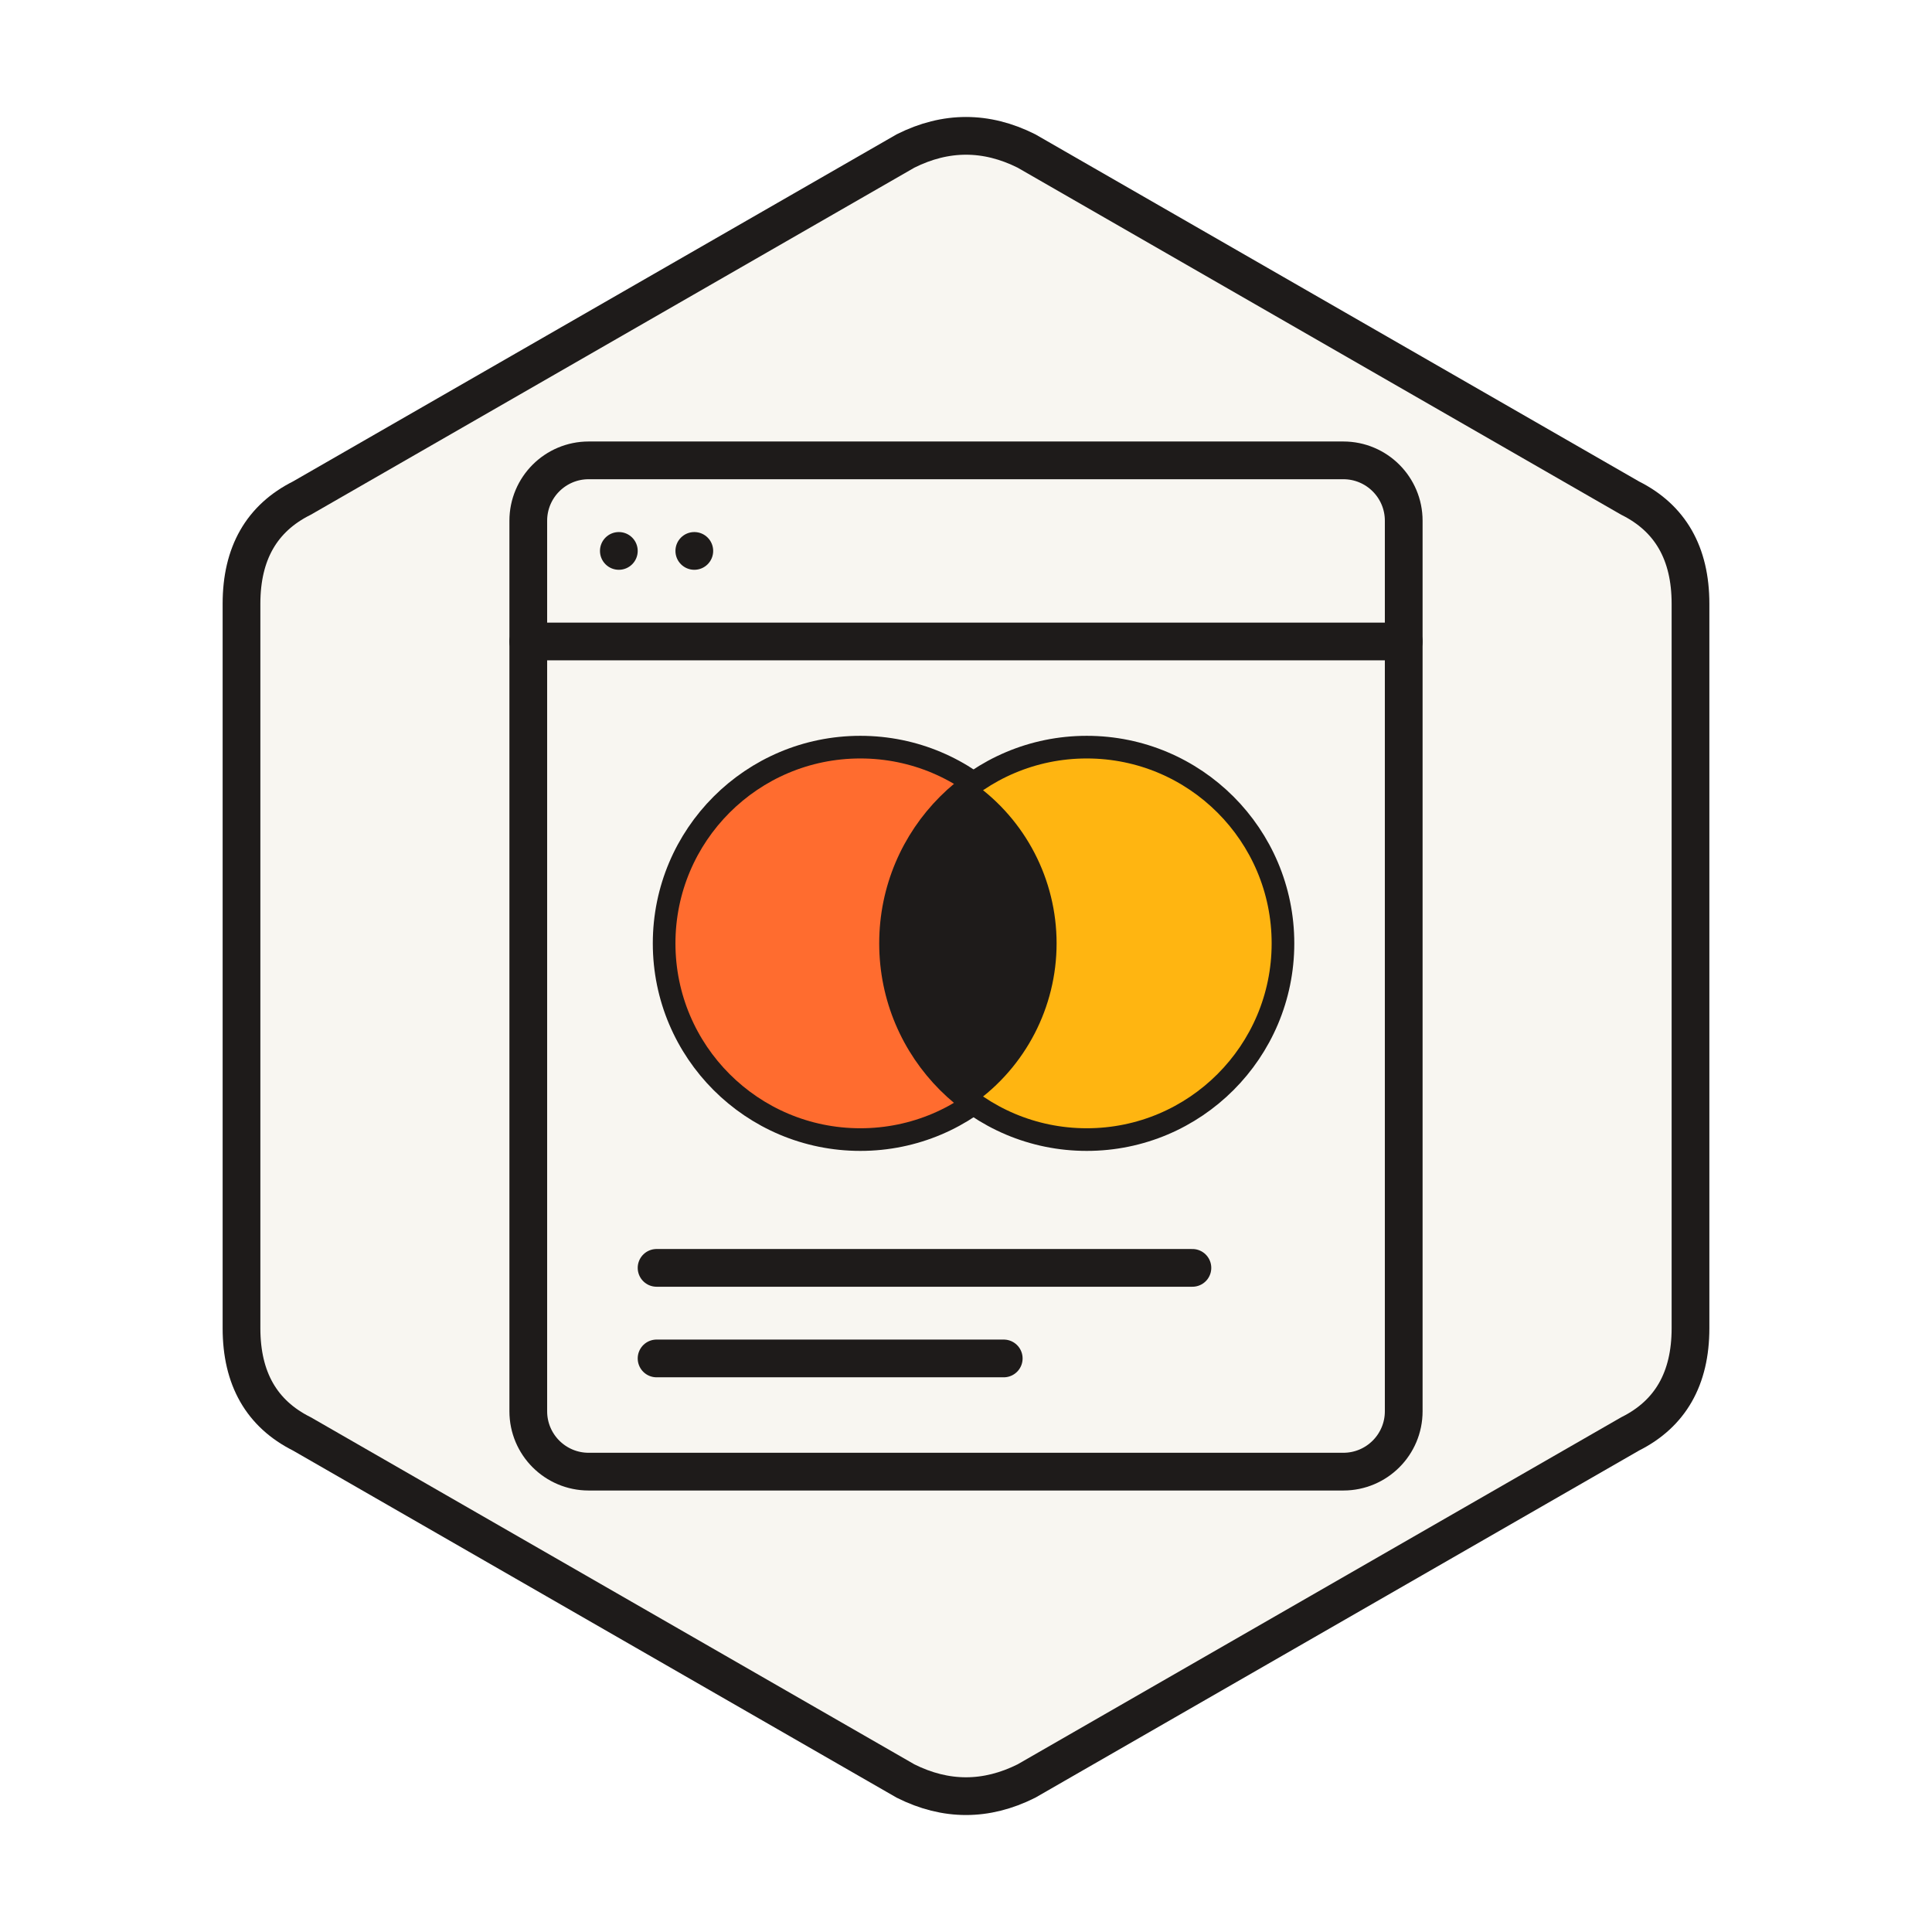
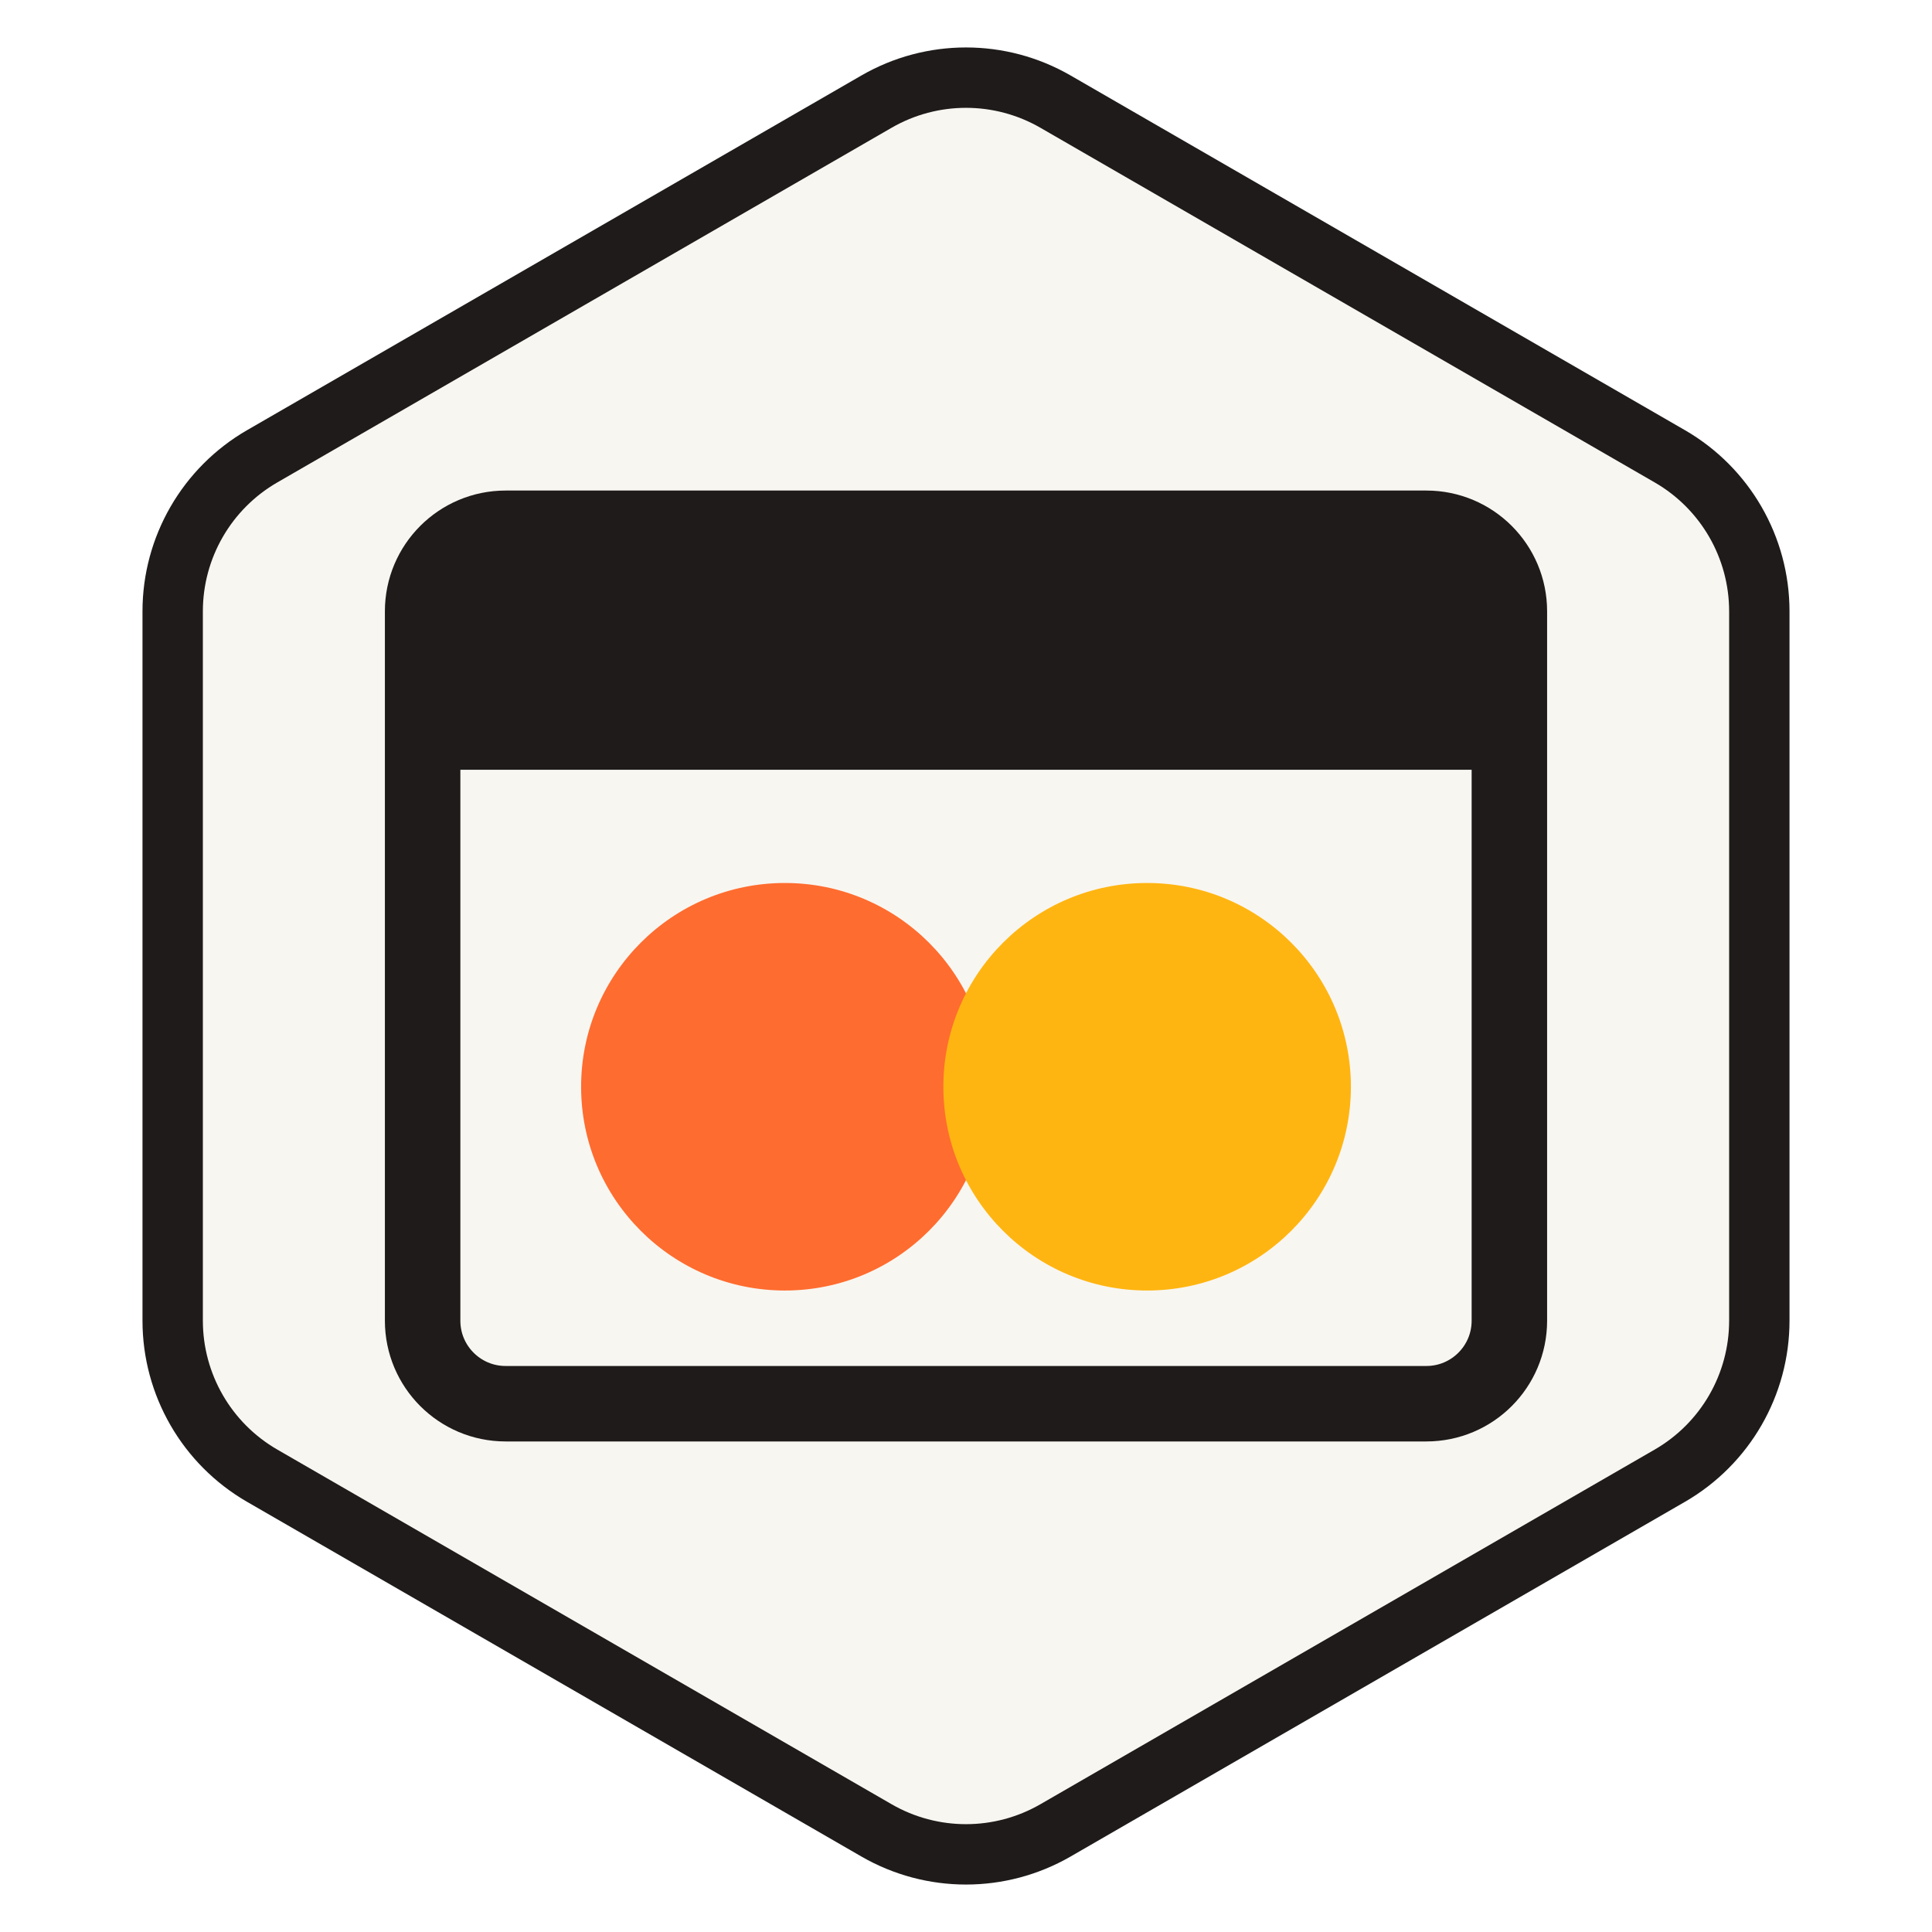
- <svg xmlns="http://www.w3.org/2000/svg" width="256" height="256" viewBox="0 0 256 256" role="img" aria-labelledby="title desc">
-   <path d="M136 20L216 66Q224 70 224 80V176Q224 186 216 190L136 236Q128 240 120 236L40 190Q32 186 32 176V80Q32 70 40 66L120 20Q128 16 136 20Z" fill="#F8F6F1" stroke="#1E1B1A" stroke-width="5" />
-   <g stroke="#1E1B1A" stroke-width="5" stroke-linejoin="round" stroke-linecap="round">
-     <rect x="70" y="61" width="116" height="134" rx="8" fill="#F8F6F1" stroke="#1E1B1A" stroke-width="5" />
-     <path d="M70 85H186" fill="none" stroke="#1E1B1A" stroke-width="5" />
-     <circle cx="82" cy="73" r="2.5" fill="#1E1B1A" stroke="none" stroke-width="5" />
-     <circle cx="92" cy="73" r="2.5" fill="#1E1B1A" stroke="none" stroke-width="5" />
-     <circle cx="114" cy="125" r="26" fill="#FF6C2F" stroke="#1E1B1A" stroke-width="3" />
-     <circle cx="144" cy="125" r="26" fill="#FFB511" stroke="#1E1B1A" stroke-width="3" />
-     <path d="M129 103.76A26 26 0 0 1 129 146.24A26 26 0 0 1 129 103.76Z" fill="#1E1B1A" stroke="none" stroke-width="5" />
-     <path d="M87 168H158M87 180H133" fill="none" stroke="#1E1B1A" stroke-width="5" />
+ <svg xmlns="http://www.w3.org/2000/svg" width="256" height="256" viewBox="0 0 256 256" role="img" aria-labelledby="personal-website-title personal-website-desc">
+   <path id="personal-website-paper" d="M180.56 36.964L221.259 60.462A23.72 23.72 0 0 1 233.119 81.004L233.119 174.996A23.72 23.72 0 0 1 221.259 195.538L139.86 242.534A23.72 23.72 0 0 1 116.14 242.534L34.741 195.538A23.72 23.72 0 0 1 22.881 174.996L22.881 81.004A23.72 23.72 0 0 1 34.741 60.462L116.14 13.466A23.72 23.72 0 0 1 139.86 13.466Z" fill="#F8F6F1" />
+   <g id="personal-website-motif">
+     <path d="M67 70L189 70C195.075 70 200 74.925 200 81L200 175C200 181.075 195.075 186 189 186L67 186C60.925 186 56 181.075 56 175L56 81C56 74.925 60.925 70 67 70Z" fill="#F8F6F1" />
+     <path d="M131 144C131 158.912 118.912 171 104 171C89.088 171 77 158.912 77 144C77 129.088 89.088 117 104 117C118.912 117 131 129.088 131 144Z" fill="#FF6C2F" />
+     <path d="M179 144C179 158.912 166.912 171 152 171C137.088 171 125 158.912 125 144C125 129.088 137.088 117 152 117C166.912 117 179 129.088 179 144Z" fill="#FFB511" />
+     <path d="M56 81C56 74.925 60.925 70 67 70L189 70C195.075 70 200 74.925 200 81L200 102L56 102Z" fill="#1E1B1A" />
+     <path d="M67 70L189 70C195.075 70 200 74.925 200 81L200 175C200 181.075 195.075 186 189 186L67 186C60.925 186 56 181.075 56 175L56 81C56 74.925 60.925 70 67 70Z" fill="none" stroke="#1E1B1A" stroke-width="10" />
  </g>
+   <path id="personal-website-frame" d="M182.56 33.5L223.259 56.998A27.72 27.72 0 0 1 237.119 81.004L237.119 174.996A27.72 27.72 0 0 1 223.259 199.002L141.86 245.998A27.72 27.72 0 0 1 114.14 245.998L32.741 199.002A27.72 27.72 0 0 1 18.881 174.996L18.881 81.004A27.72 27.72 0 0 1 32.741 56.998L114.14 10.002A27.72 27.72 0 0 1 141.86 10.002ZM178.56 40.428L219.259 63.926A19.72 19.72 0 0 1 229.119 81.004L229.119 174.996A19.72 19.72 0 0 1 219.259 192.074L137.86 239.07A19.72 19.72 0 0 1 118.14 239.07L36.741 192.074A19.72 19.72 0 0 1 26.881 174.996L26.881 81.004A19.72 19.72 0 0 1 36.741 63.926L118.14 16.93A19.72 19.72 0 0 1 137.86 16.93Z" fill="#1E1B1A" fill-rule="evenodd" />
</svg>
